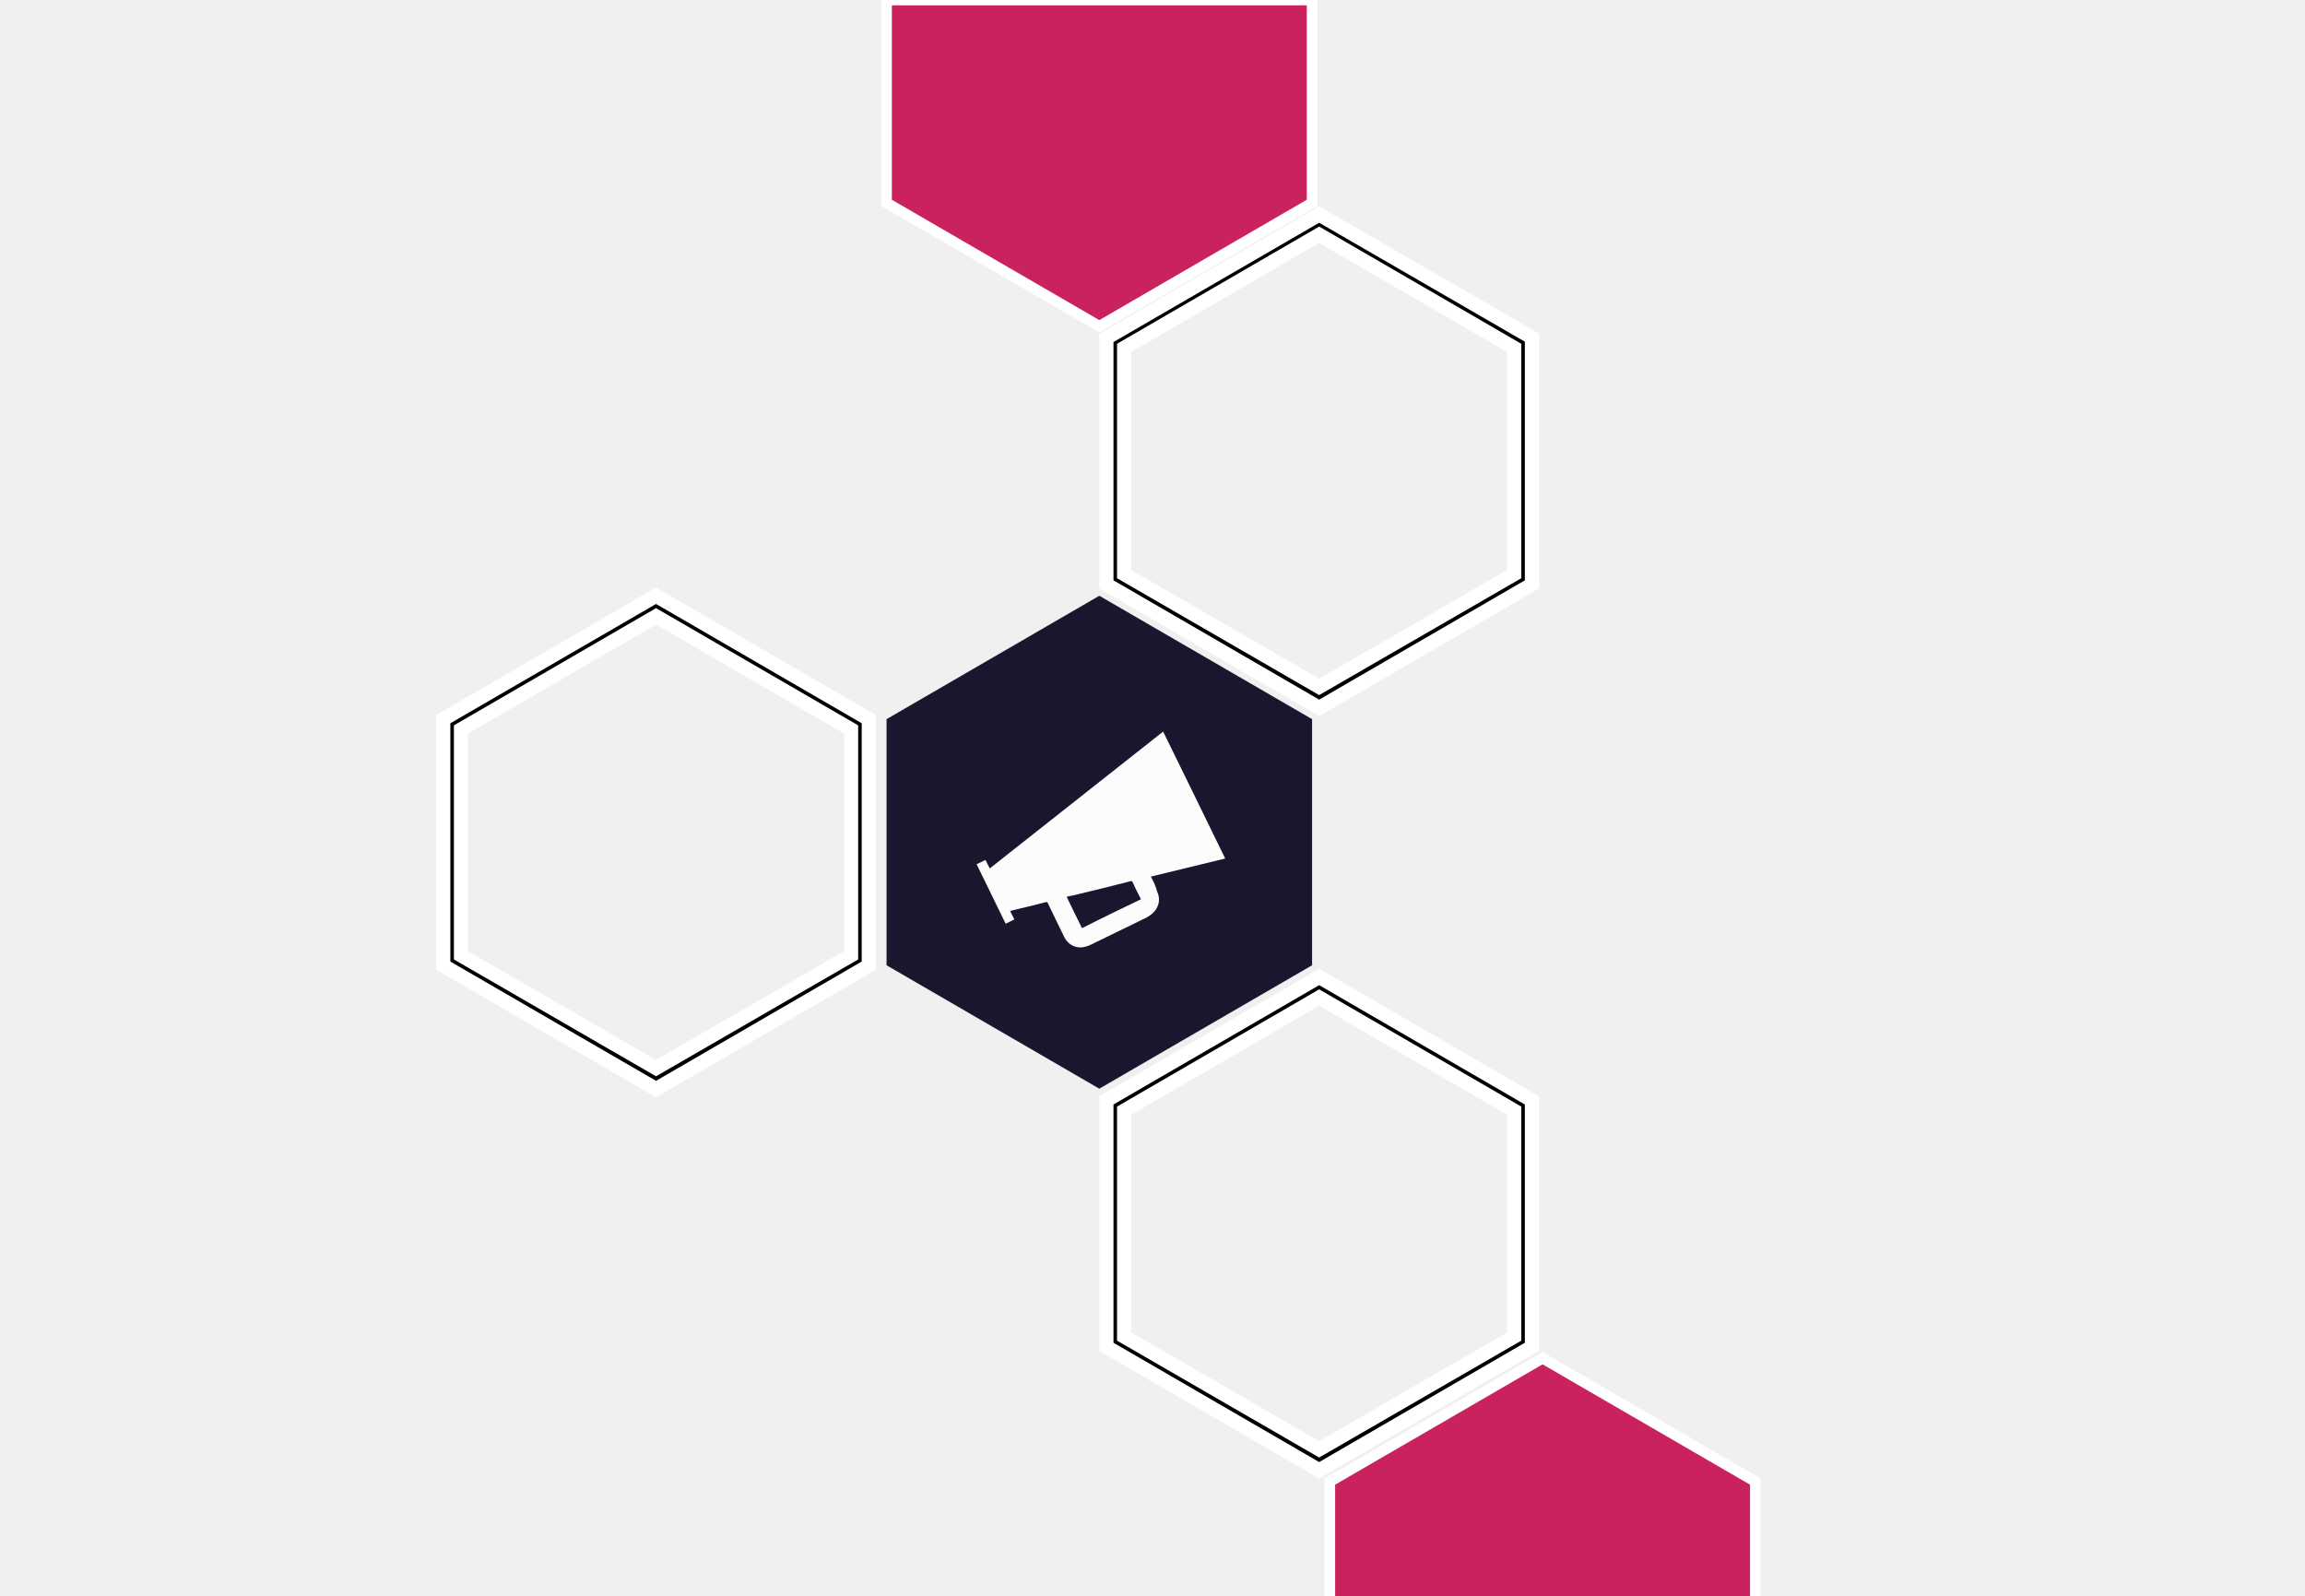
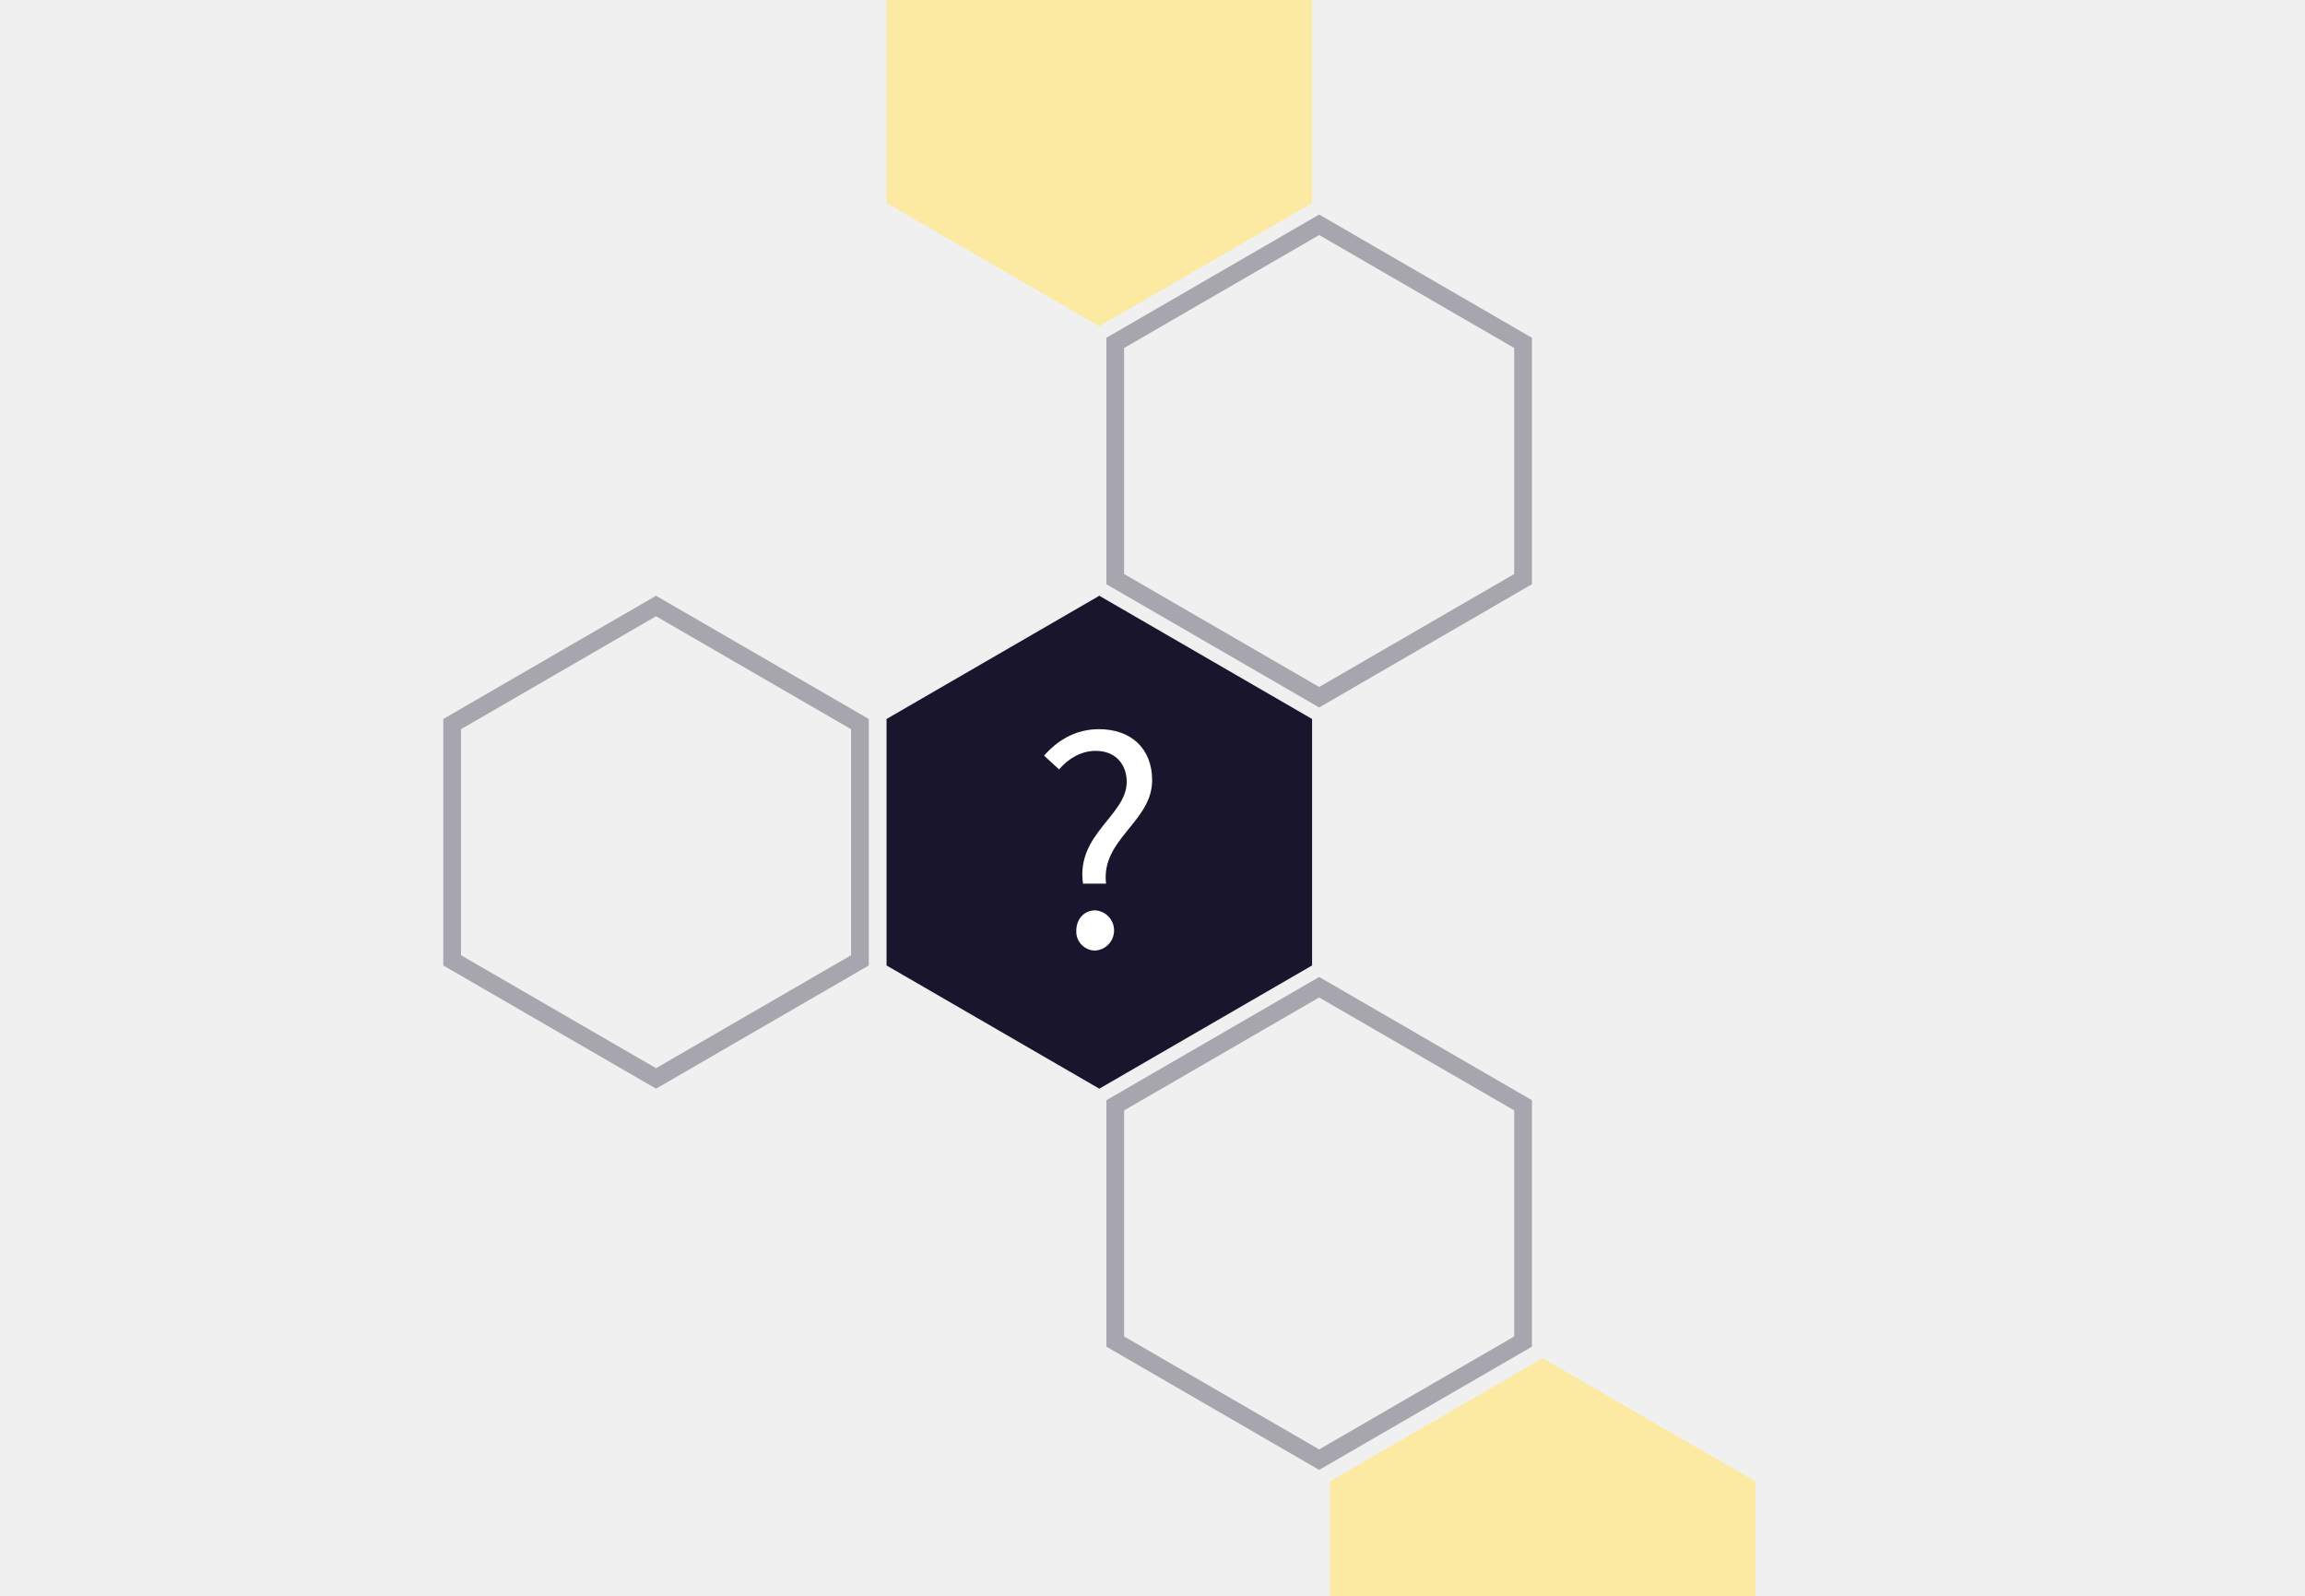
- <svg xmlns="http://www.w3.org/2000/svg" version="1.1" id="Layer_1" x="0px" y="0px" viewBox="0 0 650 450" style="enable-background:new 0 0 650 450;" xml:space="preserve">
-   <style type="text/css">
- 	.st0{fill:#1A162D;}
- 	.st1{fill:#CA225E;stroke:#FFFFFF;stroke-width:3;}
- 	.st2{stroke:#FFFFFF;stroke-width:4;}
- 	.st3{fill:#FCFCFC;}
- </style>
-   <polygon class="st0" points="370,272.2 370,202.8 310,168 250,202.8 250,272.2 310,307 " />
-   <polygon class="st1" points="495,487.2 495,417.8 435,383 375,417.8 375,487.2 435,522 " />
-   <g>
-     <path class="st2" d="M185,168l-60,34.8v69.5l60,34.8l60-34.8v-69.5L185,168z M240,269.4l-55,31.8l-55-31.8v-63.7l55-31.9l55,31.9   V269.4z" />
+ <svg xmlns="http://www.w3.org/2000/svg" id="Layer_1" data-name="Layer 1" viewBox="0 0 650 450">
+   <defs>
+     <style>.cls-1{fill:#19152d;}.cls-2{fill:#fceaa3;}.cls-3{opacity:0.6;}.cls-4{fill:#777381;}.cls-5{fill:#fff;}</style>
+   </defs>
+   <polygon class="cls-1" points="370 272.25 370 202.75 310 168 250 202.75 250 272.25 310 307 370 272.25" />
+   <polygon class="cls-2" points="495 487.25 495 417.75 435 383 375 417.75 375 487.25 435 522 495 487.25" />
+   <g class="cls-3">
+     <path class="cls-4" d="M185,173.78l55,31.85v63.74l-55,31.85-55-31.85V205.63l55-31.85m0-5.78-60,34.75v69.5L185,307l60-34.75v-69.5L185,168Z" />
  </g>
-   <g>
-     <path class="st2" d="M372,60.5l-60,34.8v69.5l60,34.8l60-34.8V95.2L372,60.5z M427,161.9l-55,31.8l-55-31.8V98.1l55-31.9l55,31.9   V161.9z" />
+   <g class="cls-3">
+     <path class="cls-4" d="M372,66.28l55,31.85v63.74l-55,31.85-55-31.85V98.13l55-31.85m0-5.78L312,95.25v69.5l60,34.75,60-34.75V95.25L372,60.5Z" />
  </g>
-   <g>
-     <path class="st2" d="M372,275.5l-60,34.8v69.5l60,34.8l60-34.8v-69.5L372,275.5z M427,376.9l-55,31.8l-55-31.8v-63.7l55-31.9   l55,31.9V376.9z" />
+   <g class="cls-3">
+     <path class="cls-4" d="M372,281.28l55,31.85v63.74l-55,31.85-55-31.85V313.13l55-31.85m0-5.78-60,34.75v69.5l60,34.75,60-34.75v-69.5L372,275.5Z" />
  </g>
-   <polygon class="st1" points="310,92 370,57.2 370,0 250,0 250,57.2 " />
-   <path class="st3" d="M324.7,247.5c0-0.1-0.1-0.2-0.2-0.3c7-1.7,14-3.4,21-5.1c-5.8-11.9-11.6-23.8-17.5-35.8  c-16.3,12.9-32.6,25.7-48.9,38.6c-0.4-0.8-0.8-1.6-1.2-2.4c-0.8,0.4-1.7,0.8-2.5,1.2c2.7,5.6,5.5,11.2,8.2,16.8  c0.7-0.4,1.4-0.7,2.2-1.1c0.2-0.1,0.3-0.2,0.1-0.4c-0.3-0.6-0.6-1.2-0.9-1.8c0-0.1-0.1-0.2-0.2-0.3c0.8-0.2,1.6-0.4,2.4-0.6  c2.6-0.6,5.1-1.2,7.7-1.9c0.3-0.1,0.5,0,0.6,0.3c1.5,3.2,3.1,6.4,4.6,9.5c0.7,1.4,1.8,2.4,3.3,2.8c1.1,0.3,2.1,0.2,3.2-0.2  c0.4-0.1,0.8-0.3,1.2-0.5c5.1-2.5,10.3-5,15.4-7.5c1.1-0.6,2.1-1.3,2.8-2.4c1-1.6,1.1-3.3,0.3-5C326,250.1,325.4,248.8,324.7,247.5z   M321.5,253.7c-5.4,2.6-10.8,5.2-16.1,7.9c-0.1,0-0.2,0.1-0.3,0.1c-1.4-2.9-2.9-5.8-4.3-8.8c0.6-0.2,1.2-0.3,1.8-0.4  c5.4-1.3,10.8-2.6,16.2-4c0.3-0.1,0.5,0,0.6,0.3c0.7,1.5,1.4,3,2.2,4.5C321.8,253.5,321.8,253.6,321.5,253.7z" />
+   <polygon class="cls-2" points="310 92 370 57.25 370 0 250 0 250 57.25 310 92" />
+   <path class="cls-5" d="M317.73,220.47c0-4.77-3-8.73-8.73-8.73-4,0-7.56,2-10.35,5.22l-4.23-3.87c3.78-4.32,8.91-7.47,15.48-7.47,9.09,0,15,5.49,15,14.4,0,11.79-14.49,16.56-13,29.16H305.4C303.42,235.14,317.73,230,317.73,220.47Zm-14.22,42c0-3.42,2.34-5.76,5.31-5.76a5.68,5.68,0,0,1,0,11.34A5.33,5.33,0,0,1,303.51,262.5Z" />
</svg>
